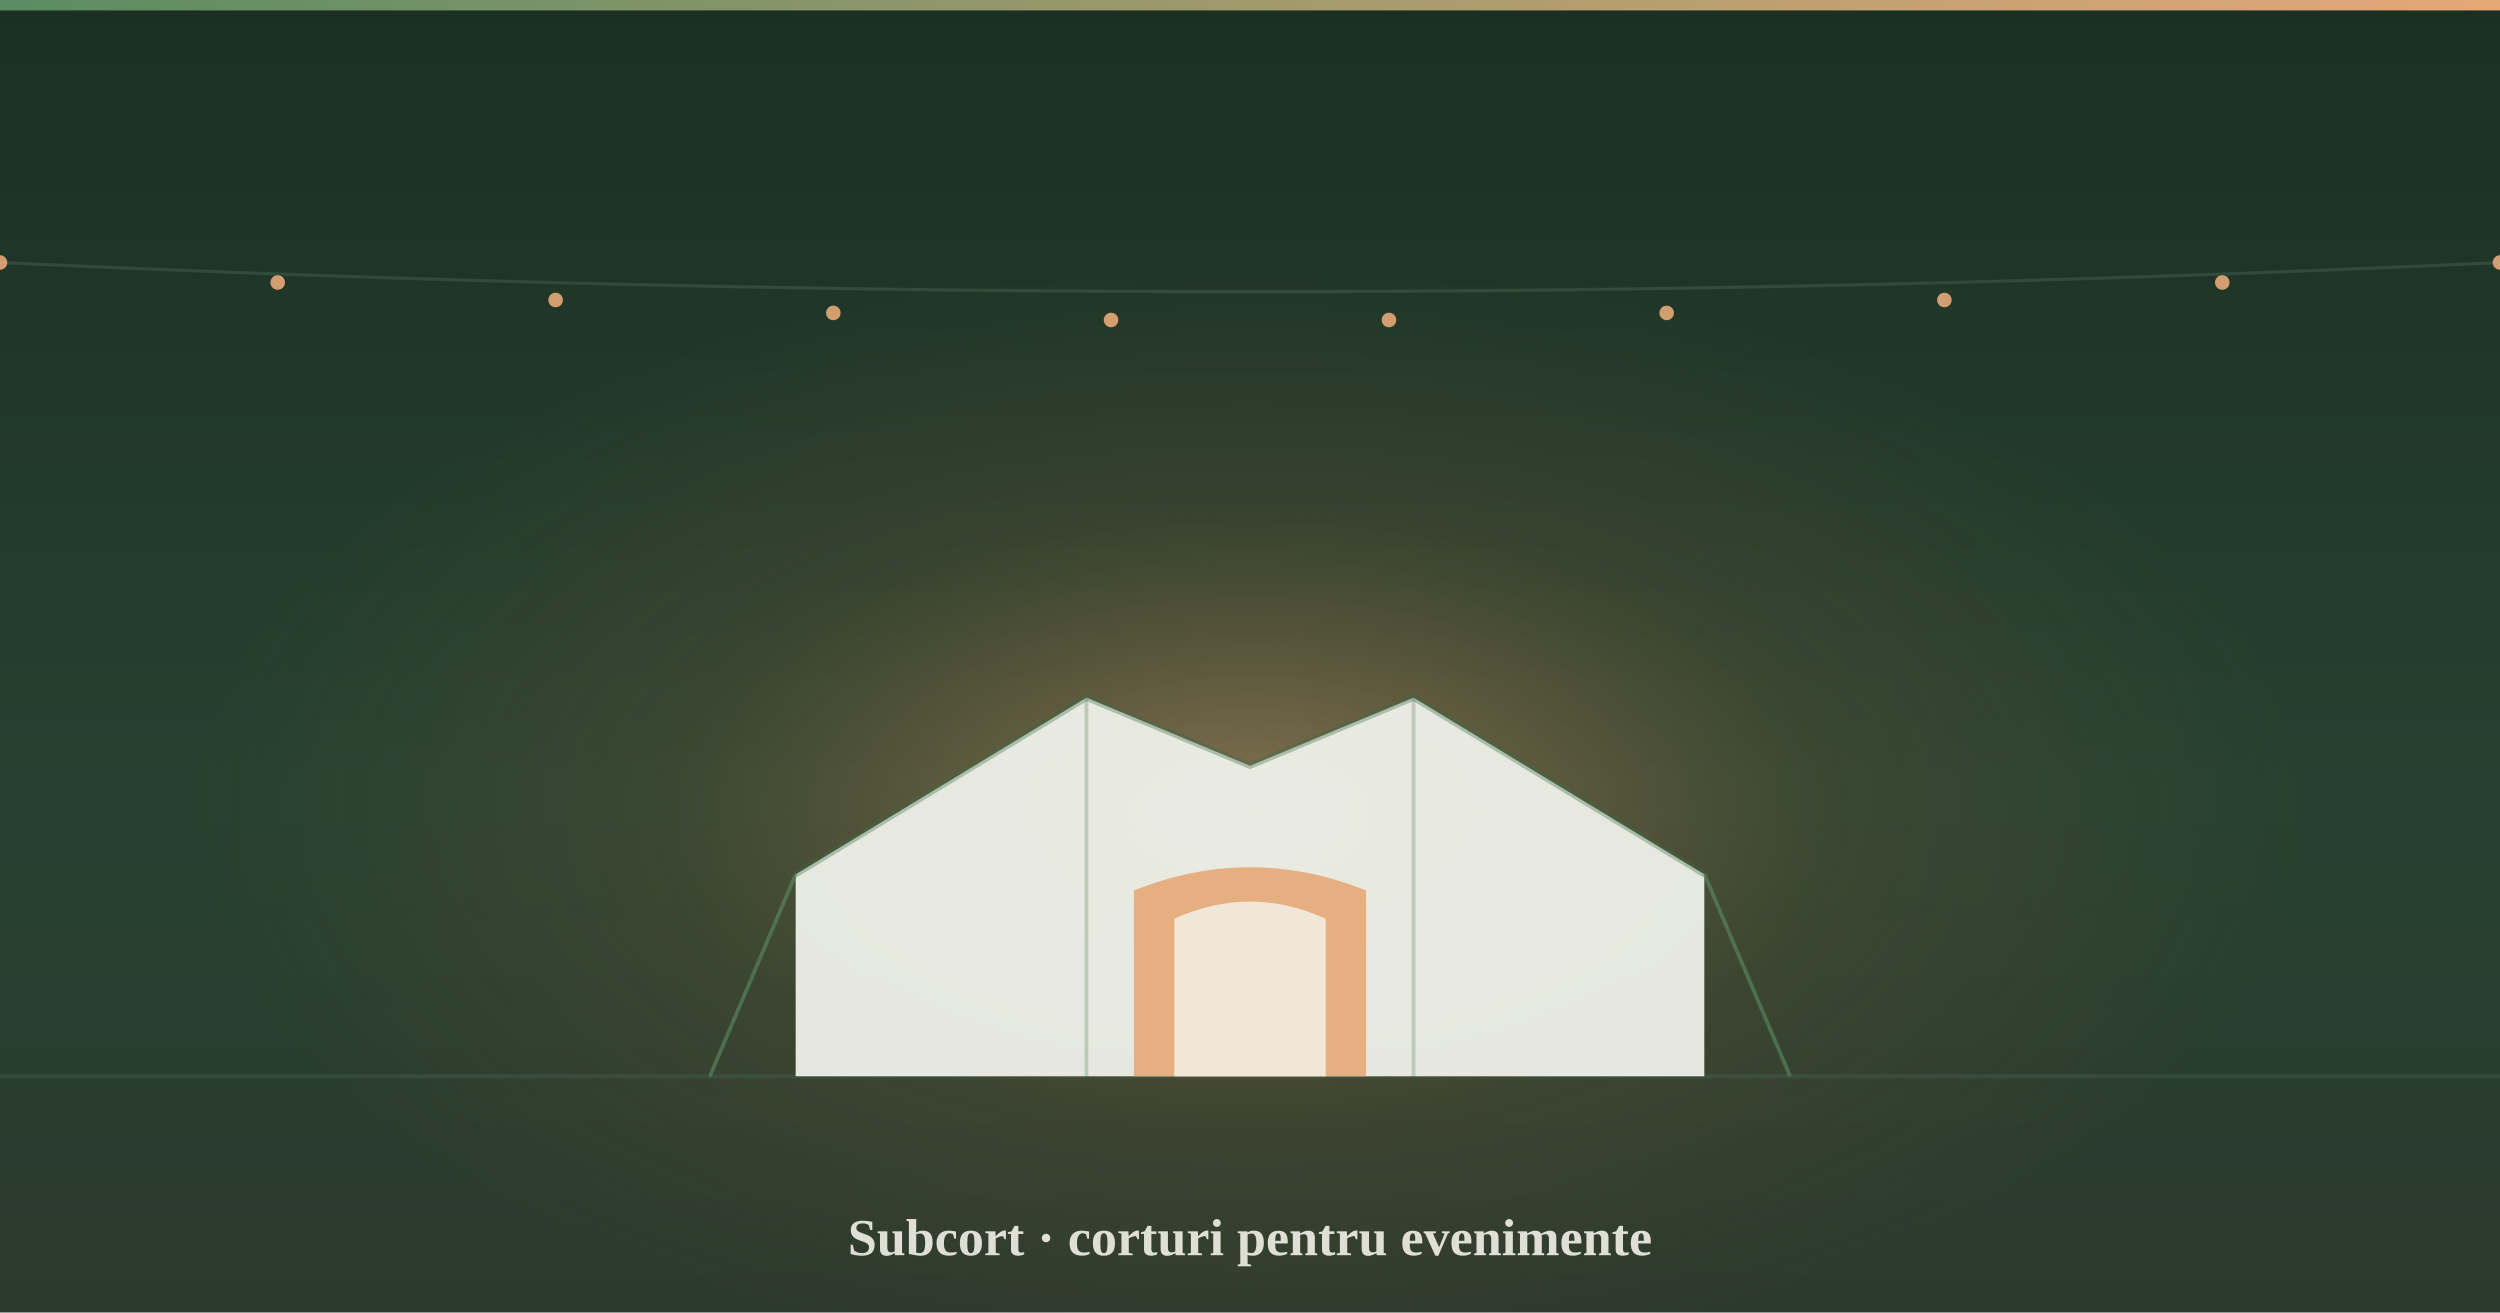
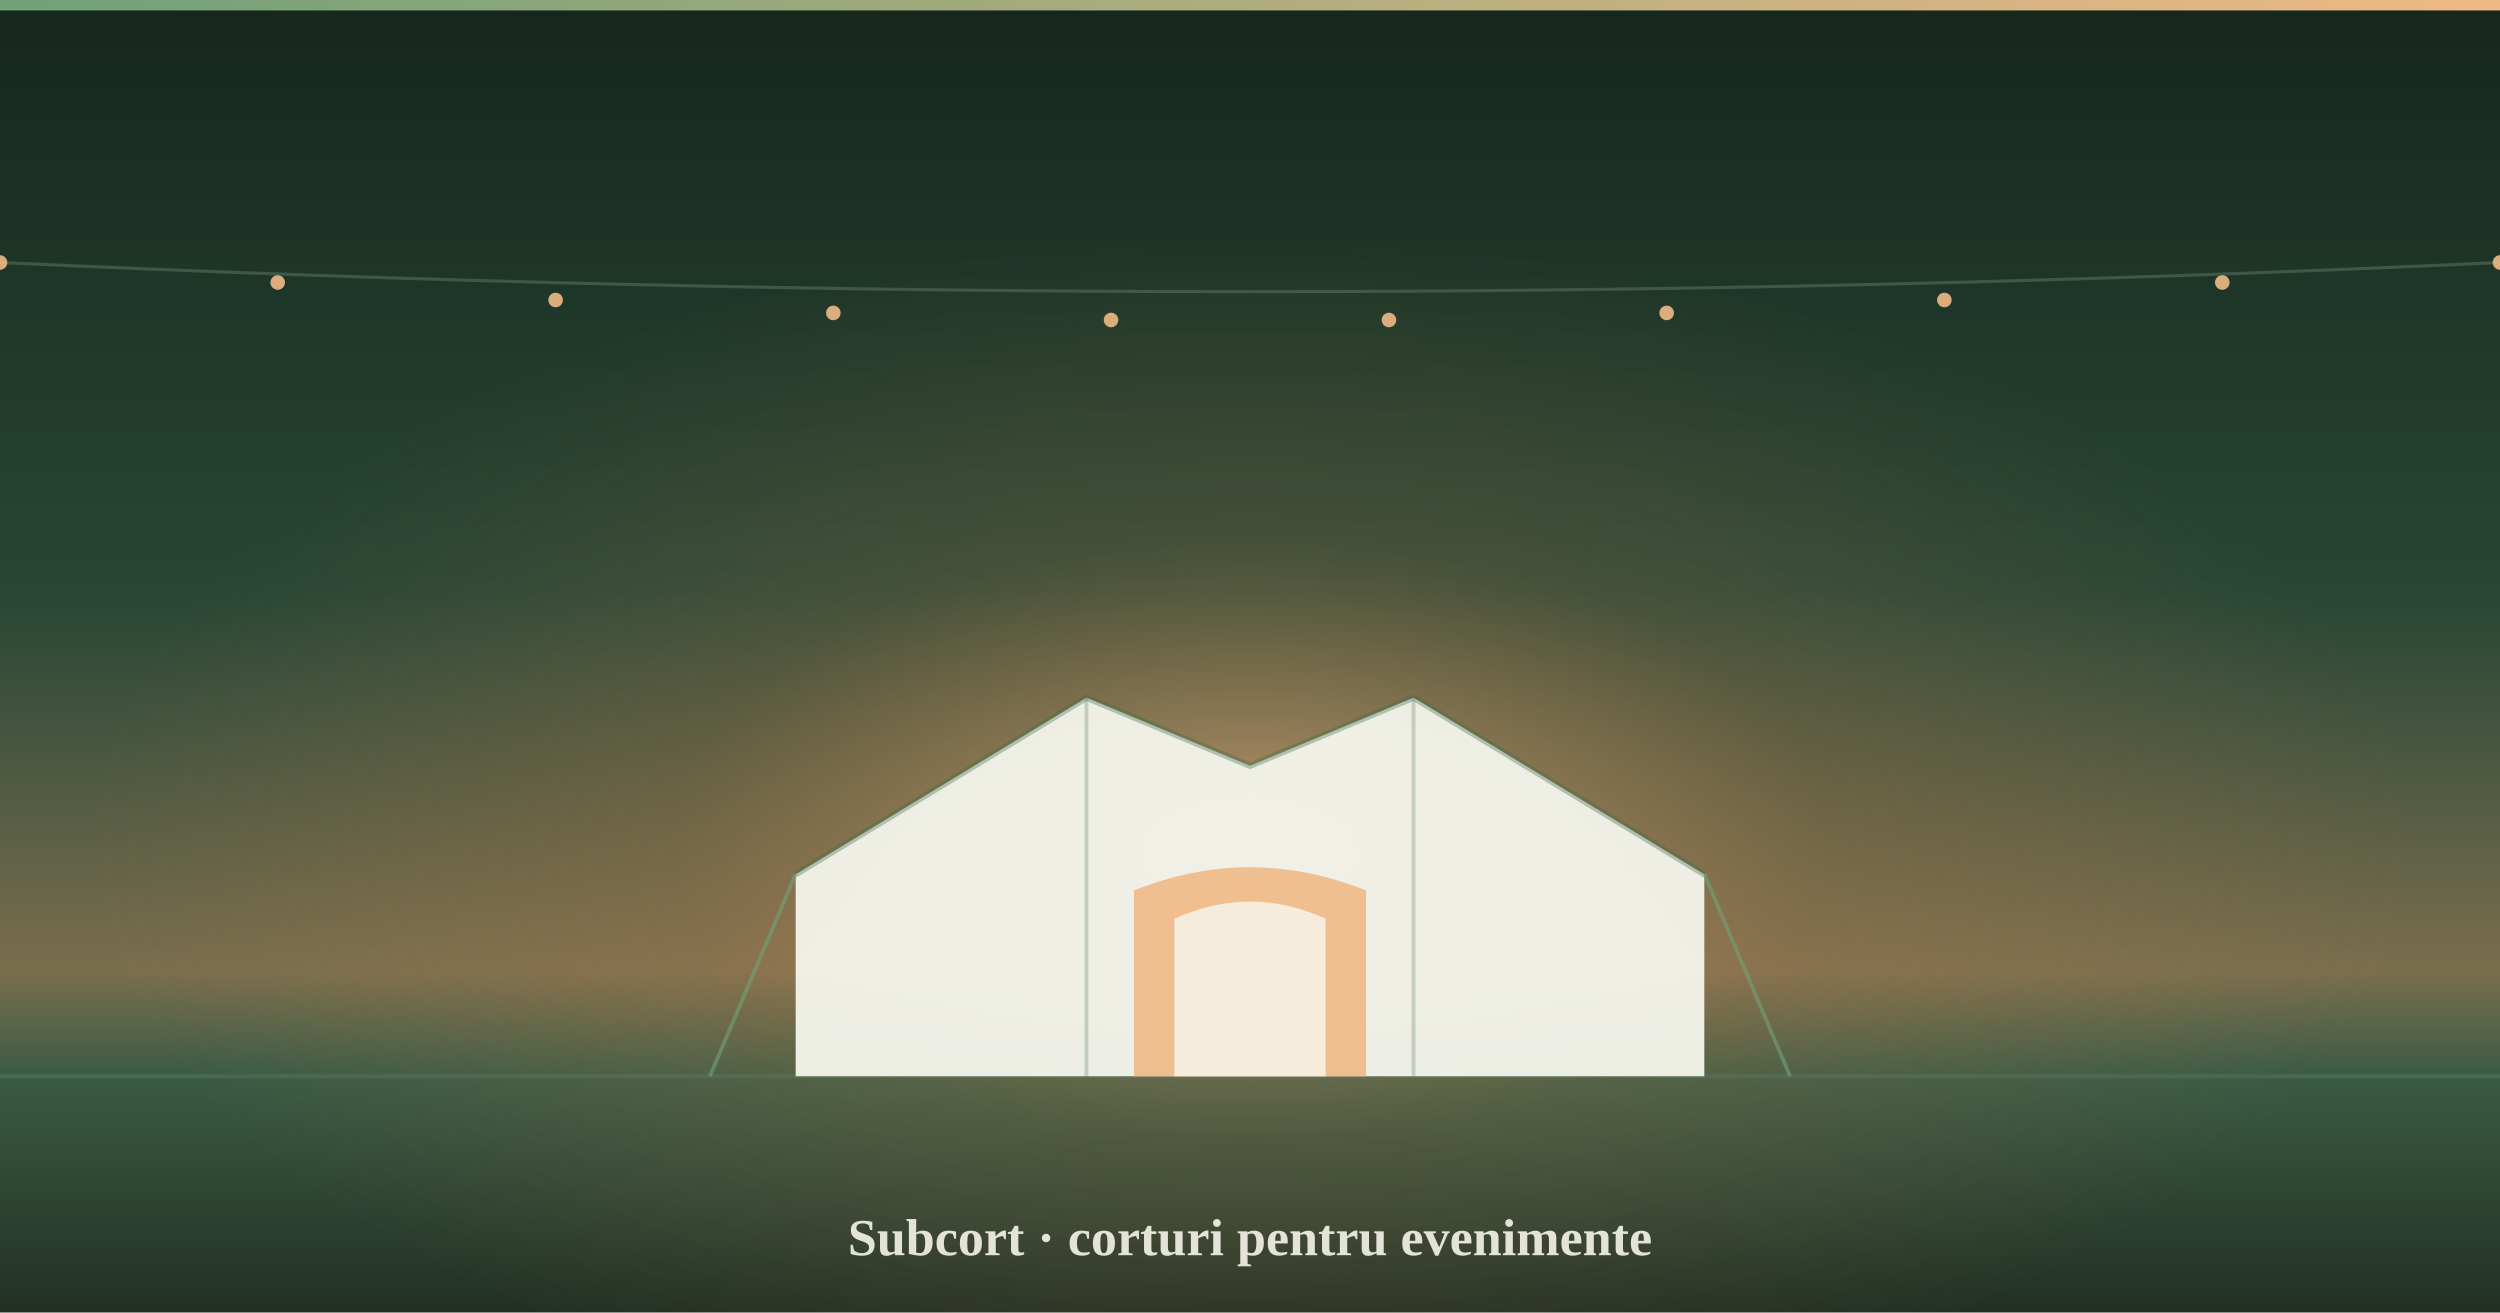
<svg xmlns="http://www.w3.org/2000/svg" viewBox="0 0 1200 630" width="1200" height="630">
  <defs>
    <linearGradient id="dusk" x1="0" y1="0" x2="0" y2="1">
-       <stop offset="0%" stop-color="#1c2f23" />
-       <stop offset="60%" stop-color="#26412f" />
-       <stop offset="100%" stop-color="#2c3a2c" />
+       <stop offset="0%" stop-color="#16271d" />
+       <stop offset="45%" stop-color="#274635" />
+       <stop offset="74%" stop-color="#7a6e4e" />
+       <stop offset="82%" stop-color="#3a5b44" />
+       <stop offset="100%" stop-color="#223024" />
    </linearGradient>
-     <radialGradient id="lamp" cx="50%" cy="62%" r="42%">
-       <stop offset="0%" stop-color="#e6a877" stop-opacity="0.5" />
-       <stop offset="55%" stop-color="#c87b4a" stop-opacity="0.12" />
-       <stop offset="100%" stop-color="#c87b4a" stop-opacity="0" />
+     <radialGradient id="lamp" cx="50%" cy="64%" r="46%">
+       <stop offset="0%" stop-color="#f0b985" stop-opacity="0.62" />
+       <stop offset="50%" stop-color="#d2864f" stop-opacity="0.18" />
+       <stop offset="100%" stop-color="#d2864f" stop-opacity="0" />
    </radialGradient>
    <linearGradient id="guyline" x1="0" y1="0" x2="1" y2="0">
-       <stop offset="0%" stop-color="#5a8c63" />
-       <stop offset="100%" stop-color="#e6a877" />
+       <stop offset="0%" stop-color="#6fa178" />
+       <stop offset="100%" stop-color="#f0b985" />
    </linearGradient>
  </defs>
  <rect width="1200" height="630" fill="url(#dusk)" />
  <rect width="1200" height="630" fill="url(#lamp)" />
-   <line x1="0" y1="516.6" x2="1200" y2="516.6" stroke="#46604f" stroke-width="2" opacity="0.4" />
-   <path d="M0,126 Q600,154 1200,126" fill="none" stroke="#46604f" stroke-width="1.5" opacity="0.5" />
-   <circle cx="0.0" cy="126.0" r="3.5" fill="#e6a877" opacity="0.9" />
-   <circle cx="133.3" cy="135.6" r="3.5" fill="#e6a877" opacity="0.9" />
-   <circle cx="266.7" cy="144.0" r="3.5" fill="#e6a877" opacity="0.9" />
-   <circle cx="400.0" cy="150.2" r="3.5" fill="#e6a877" opacity="0.9" />
-   <circle cx="533.3" cy="153.6" r="3.5" fill="#e6a877" opacity="0.9" />
-   <circle cx="666.7" cy="153.6" r="3.5" fill="#e6a877" opacity="0.9" />
-   <circle cx="800.0" cy="150.2" r="3.5" fill="#e6a877" opacity="0.9" />
-   <circle cx="933.3" cy="144.0" r="3.5" fill="#e6a877" opacity="0.9" />
-   <circle cx="1066.7" cy="135.6" r="3.5" fill="#e6a877" opacity="0.9" />
-   <circle cx="1200.0" cy="126.0" r="3.5" fill="#e6a877" opacity="0.9" />
+   <line x1="0" y1="516.6" x2="1200" y2="516.6" stroke="#5d7a64" stroke-width="2" opacity="0.4" />
+   <path d="M0,126 Q600,154 1200,126" fill="none" stroke="#5d7a64" stroke-width="1.5" opacity="0.5" />
+   <circle cx="0.0" cy="126.0" r="3.5" fill="#f0b985" opacity="0.9" />
+   <circle cx="133.3" cy="135.6" r="3.5" fill="#f0b985" opacity="0.9" />
+   <circle cx="266.7" cy="144.0" r="3.5" fill="#f0b985" opacity="0.9" />
+   <circle cx="400.0" cy="150.2" r="3.5" fill="#f0b985" opacity="0.9" />
+   <circle cx="533.3" cy="153.6" r="3.5" fill="#f0b985" opacity="0.9" />
+   <circle cx="666.7" cy="153.6" r="3.5" fill="#f0b985" opacity="0.9" />
+   <circle cx="800.0" cy="150.2" r="3.5" fill="#f0b985" opacity="0.9" />
+   <circle cx="933.3" cy="144.0" r="3.5" fill="#f0b985" opacity="0.9" />
+   <circle cx="1066.7" cy="135.6" r="3.5" fill="#f0b985" opacity="0.9" />
+   <circle cx="1200.0" cy="126.0" r="3.5" fill="#f0b985" opacity="0.9" />
  <g>
-     <path d="M381.923,419.677     L521.492,334.869     L600,367.581     L678.508,334.869     L818.077,419.677     L818.077,516.6     L381.923,516.6 Z" fill="#eef0e8" opacity="0.95" />
+     <path d="M381.923,419.677     L521.492,334.869     L600,367.581     L678.508,334.869     L818.077,419.677     L818.077,516.6     L381.923,516.6 Z" fill="#f3f4ec" opacity="0.95" />
    <path d="M381.923,419.677     L521.492,334.869     L600,367.581     L678.508,334.869     L818.077,419.677 L818.077,419.677" fill="none" stroke="#3a6b46" stroke-width="3.029" opacity="0.35" />
    <line x1="521.492" y1="334.869" x2="521.492" y2="516.6" stroke="#3a6b46" stroke-width="1.817" opacity="0.25" />
    <line x1="678.508" y1="334.869" x2="678.508" y2="516.6" stroke="#3a6b46" stroke-width="1.817" opacity="0.25" />
-     <path d="M544.269,516.6          L544.269,427.431          Q600,405.138 655.731,427.431          L655.731,516.6 Z" fill="#e6a877" opacity="0.9" />
-     <path d="M563.654,516.6          L563.654,441          Q600,424.523 636.346,441          L636.346,516.6 Z" fill="#f3f1e8" opacity="0.85" />
-     <line x1="381.923" y1="419.677" x2="340.731" y2="516.6" stroke="#5a8c63" stroke-width="1.817" opacity="0.6" />
-     <line x1="818.077" y1="419.677" x2="859.269" y2="516.6" stroke="#5a8c63" stroke-width="1.817" opacity="0.6" />
+     <path d="M544.269,516.6          L544.269,427.431          Q600,405.138 655.731,427.431          L655.731,516.6 Z" fill="#f0b985" opacity="0.9" />
+     <path d="M563.654,516.6          L563.654,441          Q600,424.523 636.346,441          L636.346,516.6 Z" fill="#f6f4ea" opacity="0.85" />
+     <line x1="381.923" y1="419.677" x2="340.731" y2="516.6" stroke="#6fa178" stroke-width="1.817" opacity="0.6" />
+     <line x1="818.077" y1="419.677" x2="859.269" y2="516.6" stroke="#6fa178" stroke-width="1.817" opacity="0.6" />
  </g>
  <rect x="0" y="0" width="1200" height="5" fill="url(#guyline)" />
  <g font-family="Georgia, 'Times New Roman', serif">
-     <text x="50%" y="602.5" text-anchor="middle" font-size="25" font-weight="700" fill="#f3f1e8" opacity="0.9">Subcort · corturi pentru evenimente</text>
+     <text x="50%" y="602.5" text-anchor="middle" font-size="25" font-weight="700" fill="#f6f4ea" opacity="0.9">Subcort · corturi pentru evenimente</text>
  </g>
</svg>
